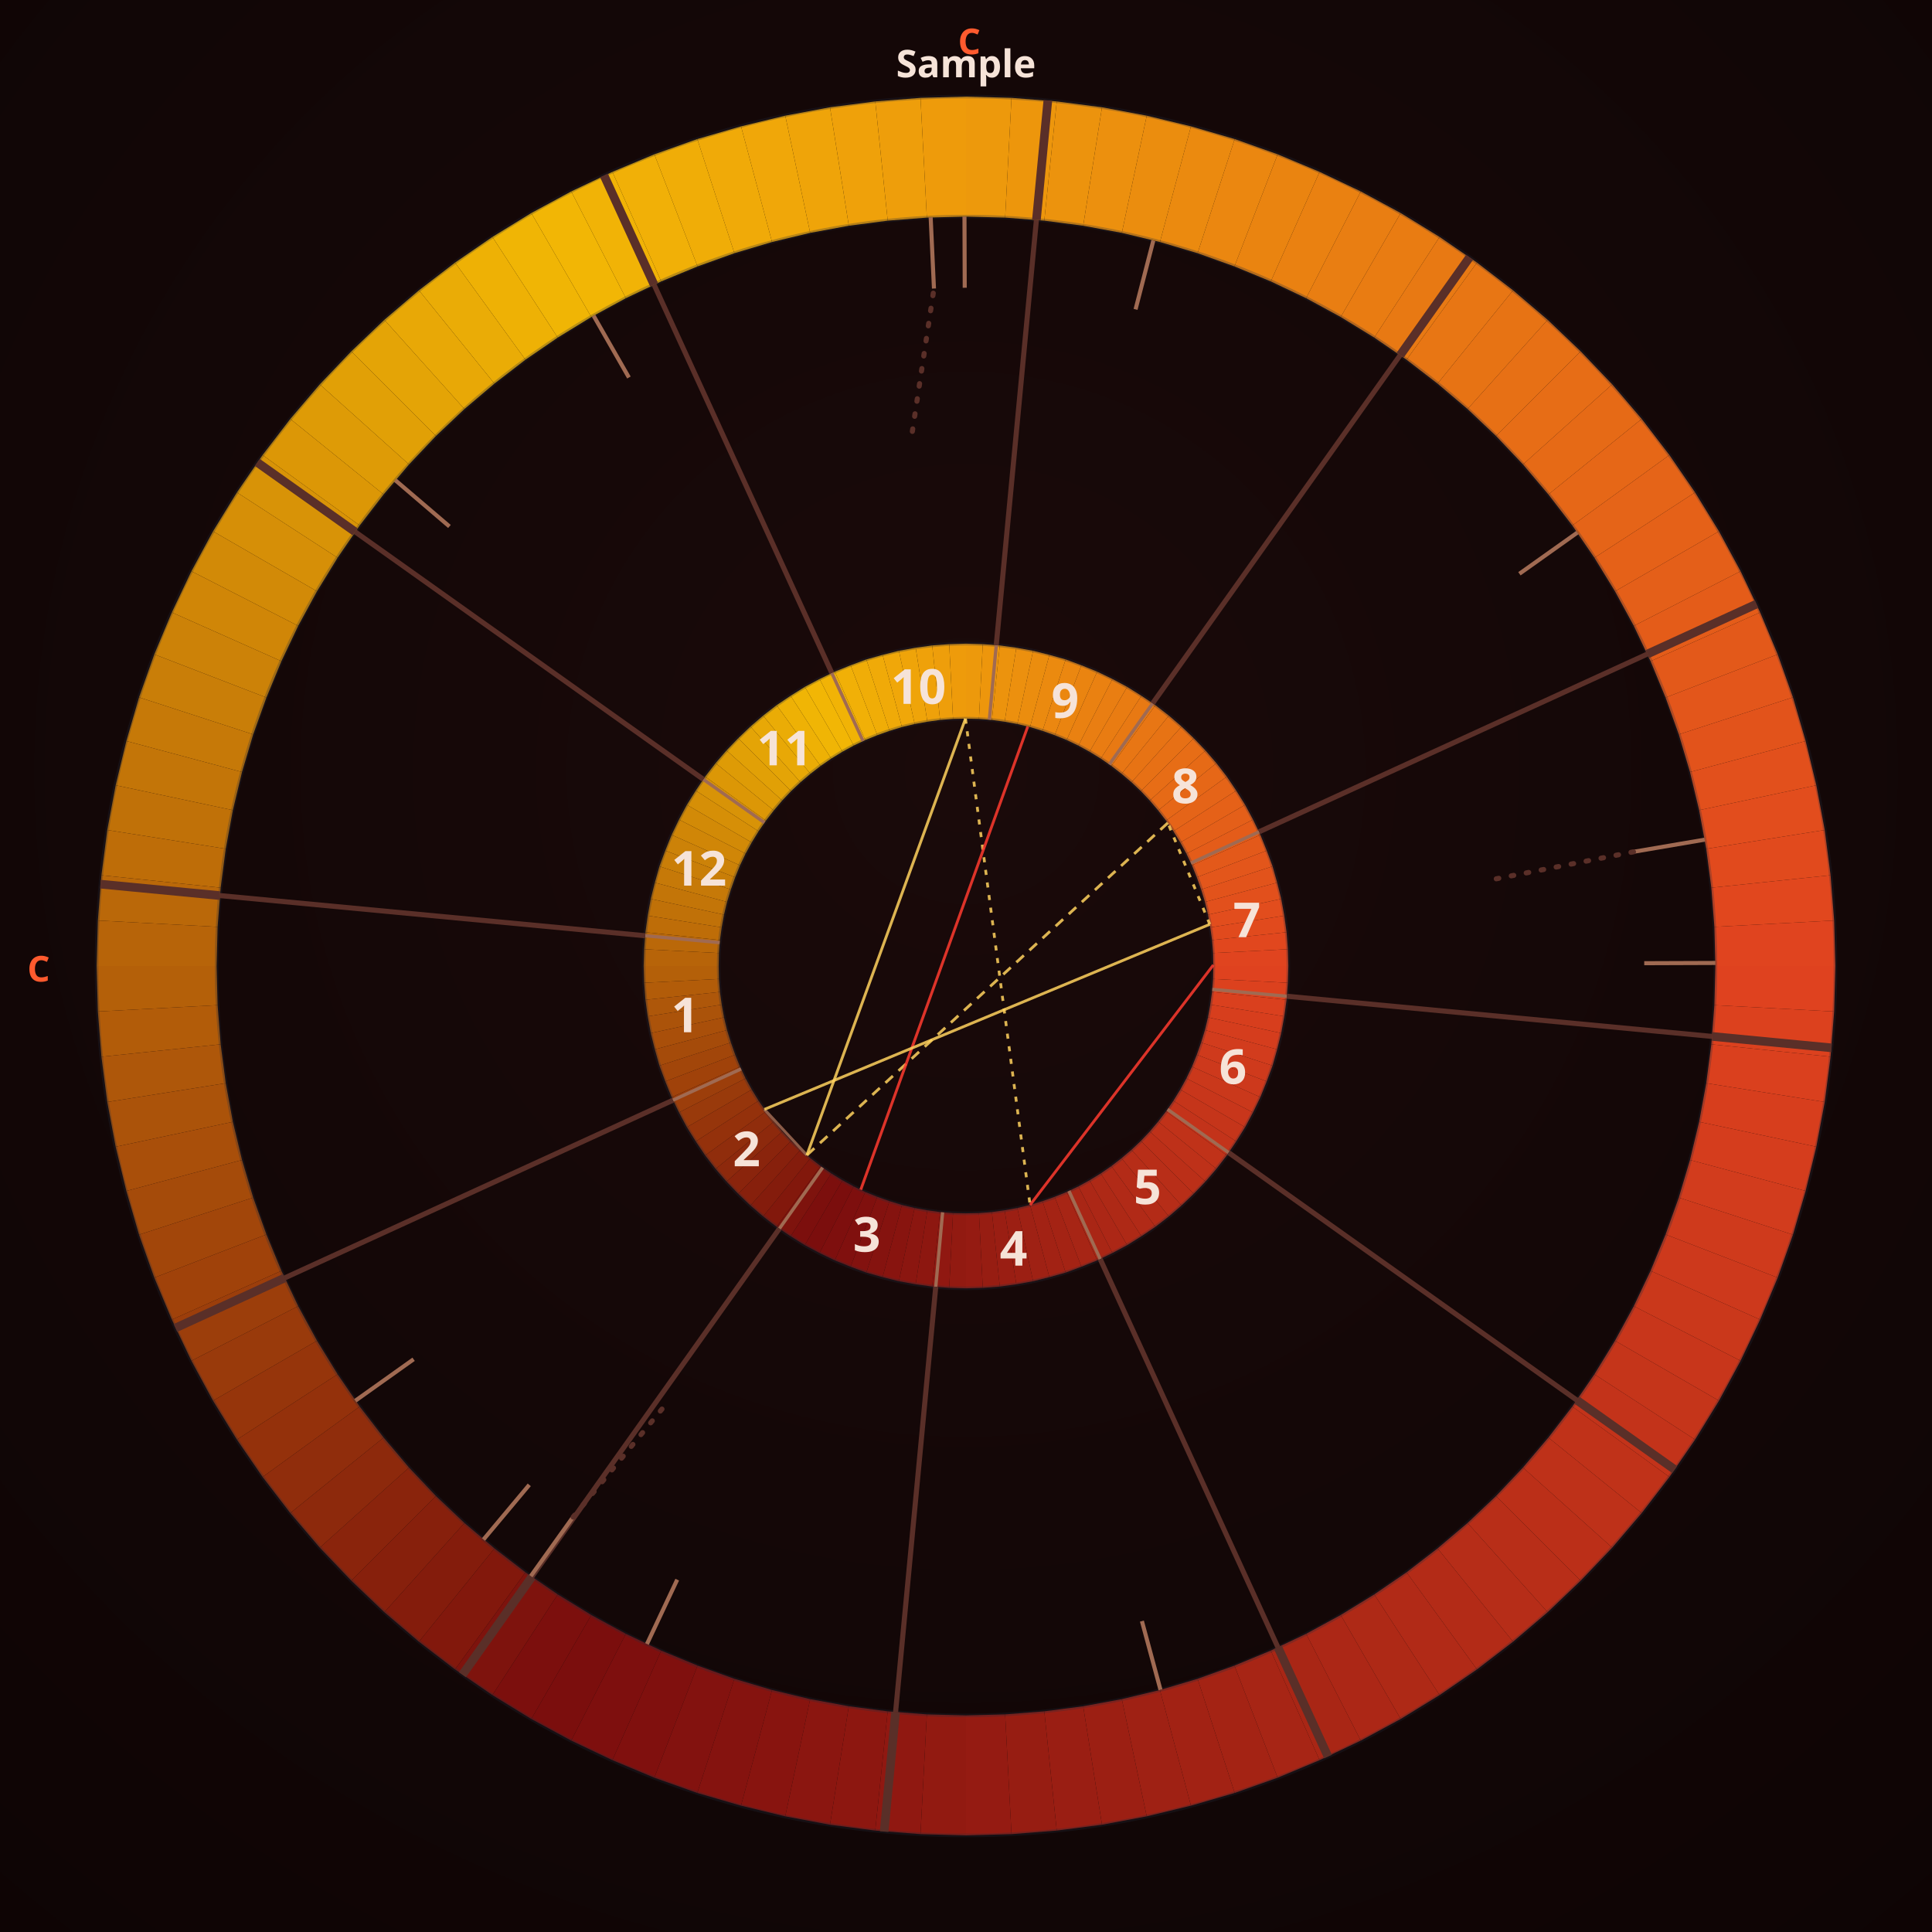
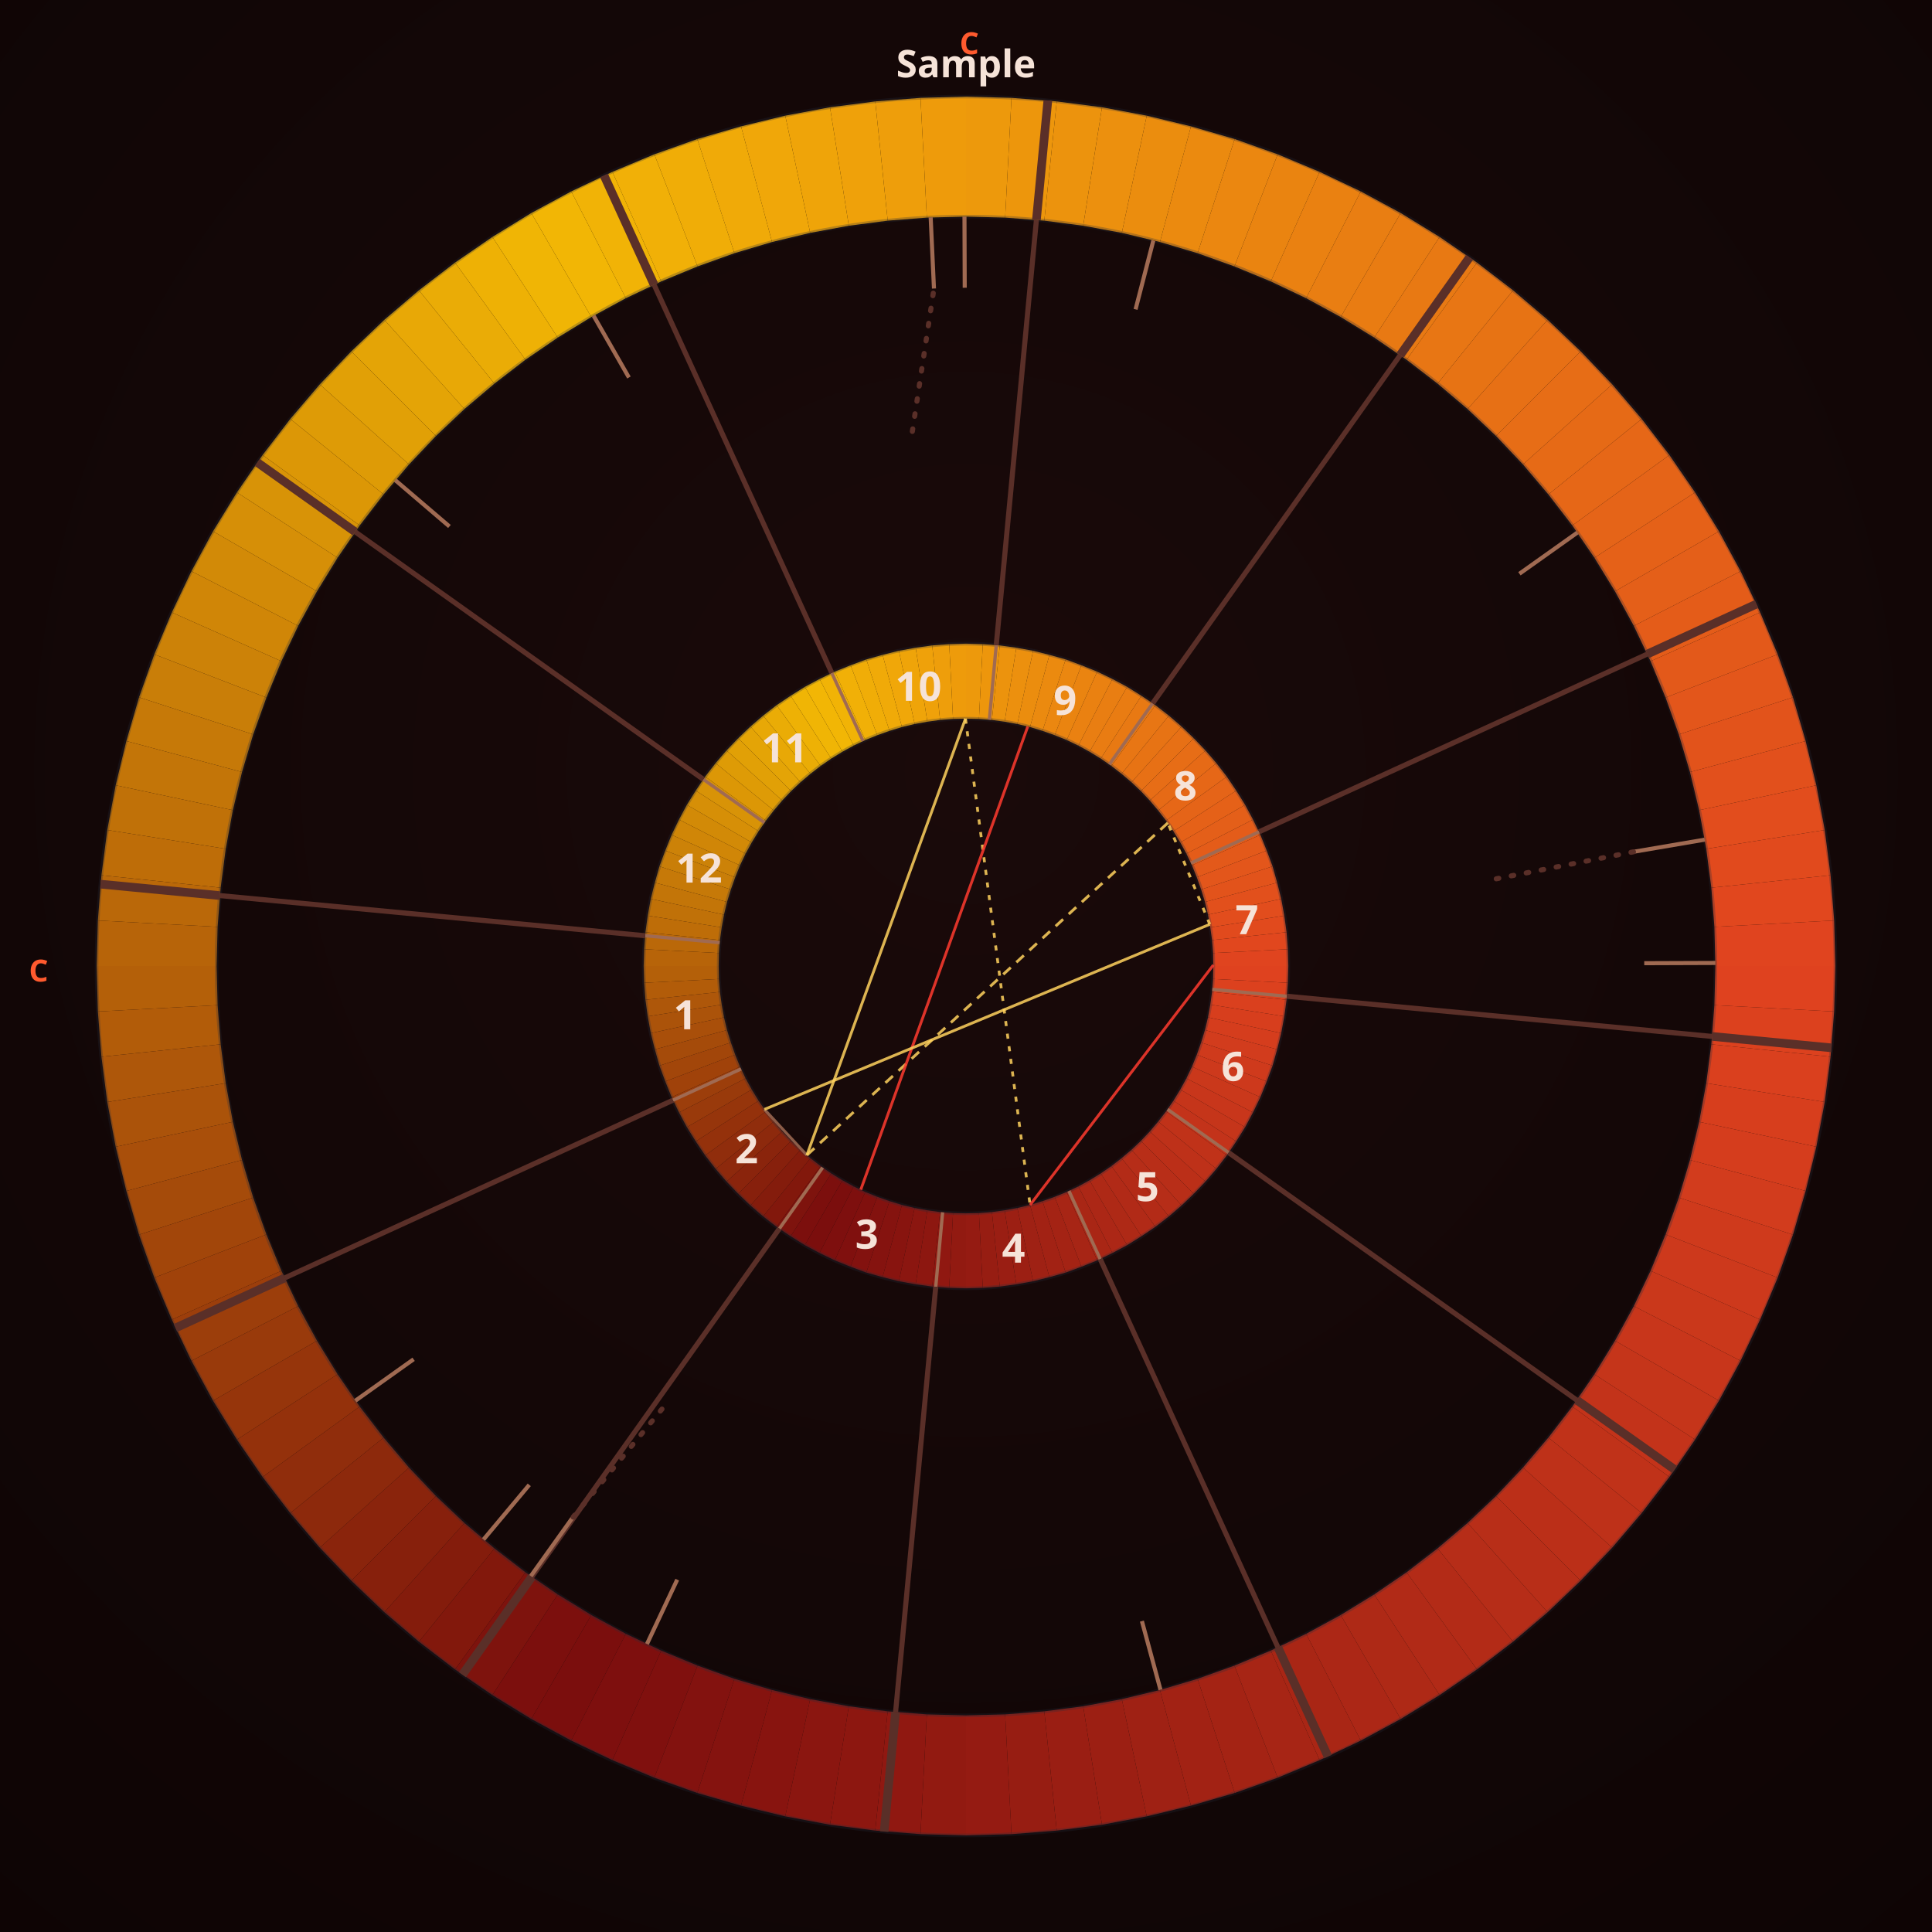
<svg xmlns="http://www.w3.org/2000/svg" viewBox="0 0 760 760" width="760" height="760" style="cursor:default" role="img" aria-label="Sample">
  <defs>
    <radialGradient id="bggrad" cx="50%" cy="40%" r="82%">
      <stop id="bs0" offset="0%" stop-color="#1a0a0a" />
      <stop id="bs1" offset="100%" stop-color="#0d0404" />
    </radialGradient>
    <linearGradient id="ringgrad" x1="0.05" y1="0.05" x2="0.95" y2="0.95">
      <stop id="rs0" offset="0%" stop-color="#7a0d0d" />
      <stop id="rs1" offset="50%" stop-color="#e0431f" />
      <stop id="rs2" offset="100%" stop-color="#f2b705" />
    </linearGradient>
  </defs>
-   <style>.ring{fill:none;stroke:url(#ringgrad);stroke-width:3.4}.tick{stroke:#5a2f28;stroke-width:3.4}.sign{fill:#f6e3d8;font:600 28px "Segoe UI Symbol","Noto Sans Symbols2","Apple Symbols",system-ui,sans-serif}.cusp{stroke:#5a2f28;stroke-width:2}.cusp-angle{stroke:#ff7a3c;stroke-width:2.4}.hdiv{stroke:#a06a52;stroke-width:1.3}.leader{stroke:#5a2f28;stroke-width:2;stroke-dasharray:1 5;stroke-linecap:round}.housenum{fill:#f6e3d8;font:600 19px system-ui,sans-serif}.anglelab{fill:#ff5a2e;font:800 28px system-ui,sans-serif}.ac-sm{font-size:0.5em}.pmark{stroke:#a06a52;stroke-width:1.6}.planet{fill:#f6e3d8;font:600 33px "Segoe UI Symbol","Noto Sans Symbols2","Apple Symbols",system-ui,sans-serif}.deg{fill:#a06a52;font:600 18px system-ui,sans-serif}.deg-rx{fill:#ff3b2f}.aspect{stroke-width:1.1;fill:none;opacity:.85}.title{fill:#f6e3d8;font:600 15px system-ui,sans-serif}</style>
+   <style>.ring{fill:none;stroke:url(#ringgrad);stroke-width:3.4}.tick{stroke:#5a2f28;stroke-width:3.4}.sign{fill:#f6e3d8;font:600 23.94px "Segoe UI Symbol","Noto Sans Symbols2","Apple Symbols",system-ui,sans-serif}.cusp{stroke:#5a2f28;stroke-width:2}.cusp-angle{stroke:#ff7a3c;stroke-width:2.4}.hdiv{stroke:#a06a52;stroke-width:1.3}.leader{stroke:#5a2f28;stroke-width:2;stroke-dasharray:1 5;stroke-linecap:round}.housenum{fill:#f6e3d8;font:600 15.96px system-ui,sans-serif}.anglelab{fill:#ff5a2e;font:800 23.94px system-ui,sans-serif}.ac-sm{font-size:0.5em}.pmark{stroke:#a06a52;stroke-width:1.6}.planet{fill:#f6e3d8;font:600 28.12px "Segoe UI Symbol","Noto Sans Symbols2","Apple Symbols",system-ui,sans-serif}.deg{fill:#a06a52;font:600 14.82px system-ui,sans-serif}.deg-rx{fill:#ff3b2f}.aspect{stroke-width:1.1;fill:none;opacity:.85}.title{fill:#f6e3d8;font:600 14.97px system-ui,sans-serif}.prof-band{fill:#ff5a2e;fill-opacity:.16;stroke:#ff5a2e;stroke-opacity:.85;stroke-width:2}.prof-ruler{fill:none;stroke:#ff5a2e;stroke-opacity:.9;stroke-width:2.4}.prof-tl{fill:#ff5a2e;font:800 12.75px system-ui,sans-serif}.prof-key{fill:#a06a52;font:600 14.82px system-ui,sans-serif}.prof-key-em{fill:#ff5a2e;font-weight:700}.prof-key-eyebrow{fill:#ff5a2e;font:800 12.15px system-ui,sans-serif;letter-spacing:1.4px}</style>
  <rect x="0" y="0" width="760" height="760" class="bg" fill="url(#bggrad)" />
  <polygon points="722.0,380.0 721.5,362.1 674.4,364.6 674.8,380.0" fill="#e0441f" />
  <polygon points="721.5,362.1 720.1,344.3 673.2,349.2 674.4,364.6" fill="#e1471e" />
  <polygon points="720.1,344.3 717.8,326.5 671.2,333.9 673.2,349.2" fill="#e14a1d" />
  <polygon points="717.8,326.5 714.5,308.9 668.4,318.7 671.2,333.9" fill="#e24d1d" />
  <polygon points="714.5,308.9 710.3,291.5 664.8,303.7 668.4,318.7" fill="#e2501c" />
  <polygon points="710.3,291.5 705.3,274.3 660.4,288.9 664.8,303.7" fill="#e2531b" />
  <polygon points="705.3,274.3 699.3,257.4 655.2,274.4 660.4,288.9" fill="#e3561b" />
  <polygon points="699.3,257.4 692.4,240.9 649.3,260.1 655.2,274.4" fill="#e3591a" />
  <polygon points="692.4,240.9 684.7,224.7 642.7,246.2 649.3,260.1" fill="#e45c19" />
  <polygon points="684.7,224.7 676.2,209.0 635.3,232.6 642.7,246.2" fill="#e45f19" />
  <polygon points="676.2,209.0 666.8,193.7 627.2,219.4 635.3,232.6" fill="#e56118" />
  <polygon points="666.8,193.7 656.7,179.0 618.5,206.7 627.2,219.4" fill="#e56418" />
  <polygon points="656.7,179.0 645.8,164.8 609.1,194.5 618.5,206.7" fill="#e66717" />
  <polygon points="645.8,164.8 634.2,151.2 599.1,182.7 609.1,194.5" fill="#e66a16" />
  <polygon points="634.2,151.2 621.8,138.2 588.5,171.5 599.1,182.7" fill="#e76d16" />
  <polygon points="621.8,138.2 608.8,125.8 577.3,160.9 588.5,171.5" fill="#e77015" />
  <polygon points="608.8,125.8 595.2,114.2 565.5,150.9 577.3,160.9" fill="#e77314" />
  <polygon points="595.2,114.2 581.0,103.3 553.3,141.5 565.5,150.9" fill="#e87614" />
  <polygon points="581.0,103.3 566.3,93.2 540.6,132.8 553.3,141.5" fill="#e87913" />
  <polygon points="566.3,93.2 551.0,83.8 527.4,124.7 540.6,132.8" fill="#e97c12" />
  <polygon points="551.0,83.8 535.3,75.3 513.8,117.3 527.4,124.7" fill="#e97e12" />
  <polygon points="535.3,75.3 519.1,67.6 499.9,110.7 513.8,117.3" fill="#ea8111" />
  <polygon points="519.1,67.6 502.6,60.7 485.6,104.8 499.9,110.7" fill="#ea8410" />
  <polygon points="502.6,60.7 485.7,54.7 471.1,99.6 485.6,104.8" fill="#eb8710" />
  <polygon points="485.7,54.7 468.5,49.7 456.3,95.2 471.1,99.6" fill="#eb8a0f" />
  <polygon points="468.5,49.7 451.1,45.5 441.3,91.6 456.3,95.2" fill="#eb8d0e" />
  <polygon points="451.1,45.5 433.5,42.2 426.1,88.8 441.3,91.6" fill="#ec900e" />
  <polygon points="433.5,42.2 415.7,39.9 410.8,86.8 426.1,88.8" fill="#ec930d" />
  <polygon points="415.7,39.9 397.9,38.5 395.4,85.6 410.8,86.8" fill="#ed960c" />
  <polygon points="397.9,38.5 380.0,38.0 380.0,85.2 395.4,85.6" fill="#ed990c" />
  <polygon points="380.0,38.0 362.1,38.5 364.6,85.6 380.0,85.2" fill="#ee9b0b" />
  <polygon points="362.1,38.5 344.3,39.9 349.2,86.8 364.6,85.6" fill="#ee9e0b" />
  <polygon points="344.3,39.9 326.5,42.2 333.9,88.8 349.2,86.8" fill="#efa10a" />
  <polygon points="326.5,42.2 308.9,45.5 318.7,91.6 333.9,88.8" fill="#efa409" />
  <polygon points="308.9,45.5 291.5,49.7 303.7,95.2 318.7,91.6" fill="#f0a709" />
  <polygon points="291.5,49.7 274.3,54.7 288.9,99.6 303.7,95.2" fill="#f0aa08" />
  <polygon points="274.3,54.7 257.4,60.7 274.4,104.8 288.9,99.6" fill="#f0ad07" />
  <polygon points="257.4,60.7 240.9,67.6 260.1,110.7 274.4,104.8" fill="#f1b007" />
  <polygon points="240.9,67.6 224.7,75.3 246.2,117.3 260.1,110.7" fill="#f1b306" />
  <polygon points="224.7,75.3 209.0,83.8 232.6,124.7 246.2,117.3" fill="#f2b605" />
  <polygon points="209.0,83.8 193.7,93.2 219.4,132.8 232.6,124.7" fill="#f0b505" />
  <polygon points="193.7,93.2 179.0,103.3 206.7,141.5 219.4,132.8" fill="#eeb105" />
  <polygon points="179.0,103.3 164.8,114.2 194.5,150.9 206.7,141.5" fill="#eaac06" />
  <polygon points="164.8,114.2 151.2,125.8 182.7,160.9 194.5,150.9" fill="#e8a806" />
  <polygon points="151.2,125.8 138.2,138.2 171.5,171.5 182.7,160.9" fill="#e4a406" />
  <polygon points="138.2,138.2 125.8,151.2 160.9,182.7 171.5,171.5" fill="#e1a006" />
  <polygon points="125.8,151.2 114.2,164.8 150.9,194.5 160.9,182.7" fill="#de9b06" />
  <polygon points="114.2,164.8 103.3,179.0 141.5,206.7 150.9,194.5" fill="#dc9706" />
  <polygon points="103.3,179.0 93.2,193.7 132.8,219.4 141.5,206.7" fill="#d89307" />
  <polygon points="93.2,193.7 83.8,209.0 124.7,232.6 132.8,219.4" fill="#d68f07" />
  <polygon points="83.8,209.0 75.3,224.7 117.3,246.2 124.7,232.6" fill="#d28a07" />
  <polygon points="75.3,224.7 67.6,240.9 110.7,260.1 117.3,246.2" fill="#d08607" />
  <polygon points="67.6,240.9 60.7,257.4 104.8,274.4 110.7,260.1" fill="#cc8208" />
  <polygon points="60.7,257.4 54.7,274.3 99.6,288.9 104.8,274.4" fill="#c97e08" />
  <polygon points="54.7,274.3 49.7,291.5 95.2,303.7 99.6,288.9" fill="#c67908" />
  <polygon points="49.7,291.5 45.5,308.9 91.6,318.7 95.2,303.7" fill="#c37508" />
  <polygon points="45.5,308.9 42.2,326.5 88.8,333.9 91.6,318.7" fill="#c07108" />
  <polygon points="42.2,326.5 39.9,344.3 86.8,349.2 88.8,333.9" fill="#be6d08" />
  <polygon points="39.9,344.3 38.5,362.1 85.6,364.6 86.8,349.2" fill="#ba6809" />
  <polygon points="38.5,362.1 38.0,380.0 85.2,380.0 85.6,364.6" fill="#b76409" />
  <polygon points="38.0,380.0 38.5,397.9 85.6,395.4 85.2,380.0" fill="#b46009" />
  <polygon points="38.5,397.9 39.9,415.7 86.8,410.8 85.6,395.4" fill="#b25c09" />
  <polygon points="39.9,415.7 42.2,433.5 88.8,426.1 86.8,410.8" fill="#ae570a" />
  <polygon points="42.2,433.5 45.5,451.1 91.6,441.3 88.8,426.1" fill="#ab530a" />
  <polygon points="45.5,451.1 49.7,468.5 95.2,456.3 91.6,441.3" fill="#a94f0a" />
  <polygon points="49.7,468.5 54.7,485.7 99.6,471.1 95.2,456.3" fill="#a54b0a" />
  <polygon points="54.7,485.7 60.7,502.6 104.8,485.6 99.6,471.1" fill="#a2460a" />
  <polygon points="60.7,502.6 67.6,519.1 110.7,499.9 104.8,485.6" fill="#a0420a" />
  <polygon points="67.6,519.1 75.3,535.3 117.3,513.8 110.7,499.9" fill="#9c3e0b" />
  <polygon points="75.3,535.3 83.8,551.0 124.7,527.4 117.3,513.8" fill="#993a0b" />
  <polygon points="83.8,551.0 93.2,566.3 132.8,540.6 124.7,527.4" fill="#96350b" />
  <polygon points="93.2,566.3 103.3,581.0 141.5,553.3 132.8,540.6" fill="#94310b" />
  <polygon points="103.3,581.0 114.2,595.2 150.9,565.5 141.5,553.3" fill="#902d0c" />
  <polygon points="114.2,595.2 125.8,608.8 160.9,577.3 150.9,565.5" fill="#8d290c" />
  <polygon points="125.8,608.8 138.2,621.8 171.5,588.5 160.9,577.3" fill="#8a240c" />
  <polygon points="138.2,621.8 151.2,634.2 182.7,599.1 171.5,588.5" fill="#87200c" />
  <polygon points="151.2,634.2 164.8,645.8 194.5,609.1 182.7,599.1" fill="#841c0c" />
  <polygon points="164.8,645.8 179.0,656.7 206.7,618.5 194.5,609.1" fill="#82180c" />
  <polygon points="179.0,656.7 193.7,666.8 219.4,627.2 206.7,618.5" fill="#7e130d" />
  <polygon points="193.7,666.8 209.0,676.2 232.6,635.3 219.4,627.2" fill="#7c0f0d" />
  <polygon points="209.0,676.2 224.7,684.7 246.2,642.7 232.6,635.3" fill="#7b0e0d" />
  <polygon points="224.7,684.7 240.9,692.4 260.1,649.3 246.2,642.7" fill="#7e0f0e" />
  <polygon points="240.9,692.4 257.4,699.3 274.4,655.2 260.1,649.3" fill="#80100e" />
  <polygon points="257.4,699.3 274.3,705.3 288.9,660.4 274.4,655.2" fill="#83120f" />
  <polygon points="274.3,705.3 291.5,710.3 303.7,664.8 288.9,660.4" fill="#85130f" />
  <polygon points="291.5,710.3 308.9,714.5 318.7,668.4 303.7,664.8" fill="#88140f" />
  <polygon points="308.9,714.5 326.5,717.8 333.9,671.2 318.7,668.4" fill="#8b1610" />
  <polygon points="326.5,717.8 344.3,720.1 349.2,673.2 333.9,671.2" fill="#8d1710" />
  <polygon points="344.3,720.1 362.1,721.5 364.6,674.4 349.2,673.2" fill="#901811" />
  <polygon points="362.1,721.5 380.0,722.0 380.0,674.8 364.6,674.4" fill="#921a11" />
  <polygon points="380.0,722.0 397.9,721.5 395.4,674.4 380.0,674.8" fill="#951b12" />
  <polygon points="397.9,721.5 415.7,720.1 410.8,673.2 395.4,674.4" fill="#971d12" />
  <polygon points="415.7,720.1 433.5,717.8 426.1,671.2 410.8,673.2" fill="#9a1e13" />
  <polygon points="433.5,717.8 451.1,714.5 441.3,668.4 426.1,671.2" fill="#9c1f13" />
  <polygon points="451.1,714.5 468.5,710.3 456.3,664.8 441.3,668.4" fill="#9f2114" />
  <polygon points="468.5,710.3 485.7,705.3 471.1,660.4 456.3,664.8" fill="#a22214" />
  <polygon points="485.7,705.3 502.6,699.3 485.6,655.2 471.1,660.4" fill="#a42314" />
  <polygon points="502.6,699.3 519.1,692.4 499.9,649.3 485.6,655.2" fill="#a72515" />
  <polygon points="519.1,692.4 535.3,684.7 513.8,642.7 499.9,649.3" fill="#a92615" />
  <polygon points="535.3,684.7 551.0,676.2 527.4,635.3 513.8,642.7" fill="#ac2716" />
  <polygon points="551.0,676.2 566.3,666.8 540.6,627.2 527.4,635.3" fill="#ae2916" />
  <polygon points="566.3,666.8 581.0,656.7 553.3,618.5 540.6,627.2" fill="#b12a17" />
  <polygon points="581.0,656.7 595.2,645.8 565.5,609.1 553.3,618.5" fill="#b32b17" />
  <polygon points="595.2,645.8 608.8,634.2 577.3,599.1 565.5,609.1" fill="#b62d18" />
  <polygon points="608.8,634.2 621.8,621.8 588.5,588.5 577.3,599.1" fill="#b82e18" />
  <polygon points="621.8,621.8 634.2,608.8 599.1,577.3 588.5,588.5" fill="#bb2f18" />
  <polygon points="634.2,608.8 645.8,595.2 609.1,565.5 599.1,577.3" fill="#be3119" />
  <polygon points="645.8,595.2 656.7,581.0 618.5,553.3 609.1,565.5" fill="#c03219" />
  <polygon points="656.7,581.0 666.8,566.3 627.2,540.6 618.5,553.3" fill="#c3331a" />
  <polygon points="666.8,566.3 676.2,551.0 635.3,527.4 627.2,540.6" fill="#c5351a" />
  <polygon points="676.2,551.0 684.7,535.3 642.7,513.8 635.3,527.4" fill="#c8361b" />
  <polygon points="684.7,535.3 692.4,519.1 649.3,499.9 642.7,513.8" fill="#ca381b" />
  <polygon points="692.4,519.1 699.3,502.6 655.2,485.6 649.3,499.9" fill="#cd391c" />
  <polygon points="699.3,502.6 705.3,485.7 660.4,471.1 655.2,485.6" fill="#cf3a1c" />
  <polygon points="705.3,485.7 710.3,468.5 664.8,456.3 660.4,471.1" fill="#d23c1d" />
  <polygon points="710.3,468.5 714.5,451.1 668.4,441.3 664.8,456.3" fill="#d53d1d" />
  <polygon points="714.5,451.1 717.8,433.5 671.2,426.1 668.4,441.3" fill="#d73e1d" />
  <polygon points="717.8,433.5 720.1,415.7 673.2,410.8 671.2,426.1" fill="#da401e" />
  <polygon points="720.1,415.7 721.5,397.9 674.4,395.4 673.2,410.8" fill="#dc411e" />
  <polygon points="721.5,397.9 722.0,380.0 674.8,380.0 674.4,395.4" fill="#df421f" />
  <polygon points="506.8,380.0 506.6,373.4 477.2,374.9 477.3,380.0" fill="#e0441f" />
  <polygon points="506.6,373.4 506.1,366.7 476.8,369.8 477.2,374.9" fill="#e1471e" />
  <polygon points="506.1,366.7 505.2,360.2 476.1,364.8 476.8,369.8" fill="#e14a1d" />
  <polygon points="505.2,360.2 504.0,353.6 475.2,359.8 476.1,364.8" fill="#e24d1d" />
  <polygon points="504.0,353.6 502.4,347.2 474.0,354.8 475.2,359.8" fill="#e2501c" />
  <polygon points="502.4,347.2 500.6,340.8 472.5,349.9 474.0,354.8" fill="#e2531b" />
  <polygon points="500.6,340.8 498.3,334.6 470.8,345.1 472.5,349.9" fill="#e3561b" />
  <polygon points="498.3,334.6 495.8,328.4 468.9,340.4 470.8,345.1" fill="#e3591a" />
  <polygon points="495.8,328.4 492.9,322.4 466.7,335.8 468.9,340.4" fill="#e45c19" />
  <polygon points="492.9,322.4 489.8,316.6 464.3,331.4 466.7,335.8" fill="#e45f19" />
  <polygon points="489.8,316.6 486.3,311.0 461.6,327.0 464.3,331.4" fill="#e56118" />
  <polygon points="486.3,311.0 482.6,305.5 458.7,322.8 461.6,327.0" fill="#e56418" />
  <polygon points="482.6,305.5 478.5,300.2 455.6,318.8 458.7,322.8" fill="#e66717" />
  <polygon points="478.5,300.2 474.2,295.2 452.3,314.9 455.6,318.8" fill="#e66a16" />
  <polygon points="474.2,295.2 469.6,290.4 448.8,311.2 452.3,314.9" fill="#e76d16" />
  <polygon points="469.6,290.4 464.8,285.8 445.1,307.7 448.8,311.2" fill="#e77015" />
  <polygon points="464.8,285.8 459.8,281.5 441.2,304.4 445.1,307.7" fill="#e77314" />
  <polygon points="459.8,281.5 454.5,277.4 437.2,301.3 441.2,304.4" fill="#e87614" />
  <polygon points="454.5,277.4 449.0,273.7 433.0,298.4 437.2,301.3" fill="#e87913" />
  <polygon points="449.0,273.7 443.4,270.2 428.6,295.7 433.0,298.4" fill="#e97c12" />
  <polygon points="443.4,270.2 437.6,267.1 424.2,293.3 428.6,295.7" fill="#e97e12" />
  <polygon points="437.6,267.1 431.6,264.2 419.6,291.1 424.2,293.3" fill="#ea8111" />
  <polygon points="431.6,264.2 425.4,261.7 414.9,289.2 419.6,291.1" fill="#ea8410" />
  <polygon points="425.4,261.7 419.2,259.4 410.1,287.5 414.9,289.2" fill="#eb8710" />
  <polygon points="419.2,259.4 412.8,257.6 405.2,286.0 410.1,287.5" fill="#eb8a0f" />
  <polygon points="412.8,257.6 406.4,256.0 400.2,284.8 405.2,286.0" fill="#eb8d0e" />
  <polygon points="406.4,256.0 399.8,254.8 395.2,283.9 400.2,284.8" fill="#ec900e" />
  <polygon points="399.8,254.8 393.3,253.9 390.2,283.2 395.2,283.9" fill="#ec930d" />
  <polygon points="393.3,253.9 386.6,253.4 385.1,282.8 390.2,283.2" fill="#ed960c" />
  <polygon points="386.6,253.4 380.0,253.2 380.0,282.7 385.1,282.8" fill="#ed990c" />
  <polygon points="380.0,253.2 373.4,253.4 374.9,282.8 380.0,282.7" fill="#ee9b0b" />
  <polygon points="373.4,253.4 366.7,253.9 369.8,283.2 374.9,282.8" fill="#ee9e0b" />
  <polygon points="366.7,253.9 360.2,254.8 364.8,283.9 369.8,283.2" fill="#efa10a" />
  <polygon points="360.2,254.8 353.6,256.0 359.8,284.8 364.8,283.9" fill="#efa409" />
  <polygon points="353.6,256.0 347.2,257.6 354.8,286.0 359.8,284.8" fill="#f0a709" />
  <polygon points="347.2,257.6 340.8,259.4 349.9,287.5 354.8,286.0" fill="#f0aa08" />
  <polygon points="340.8,259.4 334.6,261.7 345.1,289.2 349.9,287.5" fill="#f0ad07" />
  <polygon points="334.6,261.7 328.4,264.2 340.4,291.1 345.1,289.2" fill="#f1b007" />
  <polygon points="328.4,264.2 322.4,267.1 335.8,293.3 340.4,291.1" fill="#f1b306" />
  <polygon points="322.4,267.1 316.6,270.2 331.4,295.7 335.8,293.3" fill="#f2b605" />
  <polygon points="316.6,270.2 311.0,273.7 327.0,298.4 331.4,295.7" fill="#f0b505" />
  <polygon points="311.0,273.7 305.5,277.4 322.8,301.3 327.0,298.4" fill="#eeb105" />
  <polygon points="305.5,277.4 300.2,281.5 318.8,304.4 322.8,301.3" fill="#eaac06" />
  <polygon points="300.2,281.5 295.2,285.8 314.9,307.7 318.8,304.4" fill="#e8a806" />
  <polygon points="295.2,285.8 290.4,290.4 311.2,311.2 314.9,307.7" fill="#e4a406" />
  <polygon points="290.4,290.4 285.8,295.2 307.7,314.9 311.2,311.2" fill="#e1a006" />
  <polygon points="285.8,295.2 281.5,300.2 304.4,318.8 307.7,314.9" fill="#de9b06" />
  <polygon points="281.5,300.2 277.4,305.5 301.3,322.8 304.4,318.8" fill="#dc9706" />
  <polygon points="277.4,305.5 273.7,311.0 298.4,327.0 301.3,322.8" fill="#d89307" />
  <polygon points="273.7,311.0 270.2,316.6 295.7,331.4 298.4,327.0" fill="#d68f07" />
  <polygon points="270.2,316.6 267.1,322.4 293.3,335.8 295.7,331.4" fill="#d28a07" />
  <polygon points="267.1,322.4 264.2,328.4 291.1,340.4 293.3,335.8" fill="#d08607" />
  <polygon points="264.2,328.4 261.7,334.6 289.2,345.1 291.1,340.4" fill="#cc8208" />
  <polygon points="261.7,334.6 259.4,340.8 287.5,349.9 289.2,345.1" fill="#c97e08" />
  <polygon points="259.4,340.8 257.6,347.2 286.0,354.8 287.5,349.9" fill="#c67908" />
  <polygon points="257.6,347.2 256.0,353.6 284.8,359.8 286.0,354.8" fill="#c37508" />
  <polygon points="256.0,353.6 254.8,360.2 283.9,364.8 284.8,359.8" fill="#c07108" />
  <polygon points="254.8,360.2 253.9,366.7 283.2,369.8 283.9,364.8" fill="#be6d08" />
  <polygon points="253.9,366.7 253.4,373.4 282.8,374.9 283.2,369.8" fill="#ba6809" />
  <polygon points="253.4,373.4 253.2,380.0 282.7,380.0 282.8,374.9" fill="#b76409" />
  <polygon points="253.2,380.0 253.4,386.6 282.8,385.1 282.7,380.0" fill="#b46009" />
  <polygon points="253.4,386.6 253.9,393.3 283.2,390.2 282.8,385.1" fill="#b25c09" />
  <polygon points="253.9,393.3 254.8,399.8 283.9,395.2 283.2,390.2" fill="#ae570a" />
  <polygon points="254.8,399.8 256.0,406.4 284.8,400.2 283.9,395.2" fill="#ab530a" />
  <polygon points="256.0,406.4 257.6,412.8 286.0,405.2 284.8,400.2" fill="#a94f0a" />
  <polygon points="257.6,412.8 259.4,419.2 287.5,410.1 286.0,405.2" fill="#a54b0a" />
  <polygon points="259.4,419.2 261.7,425.4 289.2,414.9 287.5,410.1" fill="#a2460a" />
  <polygon points="261.7,425.4 264.2,431.6 291.1,419.6 289.2,414.9" fill="#a0420a" />
  <polygon points="264.2,431.6 267.1,437.6 293.3,424.2 291.1,419.6" fill="#9c3e0b" />
  <polygon points="267.1,437.6 270.2,443.4 295.7,428.6 293.3,424.2" fill="#993a0b" />
  <polygon points="270.2,443.4 273.7,449.0 298.4,433.0 295.7,428.6" fill="#96350b" />
  <polygon points="273.7,449.0 277.4,454.5 301.3,437.2 298.4,433.0" fill="#94310b" />
  <polygon points="277.4,454.5 281.5,459.8 304.4,441.2 301.3,437.2" fill="#902d0c" />
  <polygon points="281.5,459.8 285.8,464.8 307.7,445.1 304.4,441.2" fill="#8d290c" />
  <polygon points="285.8,464.8 290.4,469.6 311.2,448.8 307.7,445.1" fill="#8a240c" />
  <polygon points="290.4,469.6 295.2,474.2 314.9,452.3 311.2,448.8" fill="#87200c" />
  <polygon points="295.2,474.2 300.2,478.5 318.8,455.6 314.9,452.3" fill="#841c0c" />
  <polygon points="300.2,478.5 305.5,482.6 322.8,458.7 318.8,455.6" fill="#82180c" />
  <polygon points="305.5,482.6 311.0,486.3 327.0,461.6 322.8,458.7" fill="#7e130d" />
  <polygon points="311.0,486.3 316.6,489.8 331.4,464.3 327.0,461.6" fill="#7c0f0d" />
  <polygon points="316.6,489.8 322.4,492.9 335.8,466.7 331.4,464.3" fill="#7b0e0d" />
  <polygon points="322.4,492.9 328.4,495.8 340.4,468.9 335.8,466.7" fill="#7e0f0e" />
  <polygon points="328.4,495.8 334.6,498.3 345.1,470.8 340.4,468.9" fill="#80100e" />
  <polygon points="334.6,498.3 340.8,500.6 349.9,472.5 345.1,470.8" fill="#83120f" />
  <polygon points="340.8,500.6 347.2,502.4 354.8,474.0 349.9,472.5" fill="#85130f" />
  <polygon points="347.2,502.4 353.6,504.0 359.8,475.2 354.8,474.0" fill="#88140f" />
  <polygon points="353.6,504.0 360.2,505.2 364.8,476.1 359.8,475.2" fill="#8b1610" />
  <polygon points="360.2,505.2 366.7,506.1 369.8,476.8 364.8,476.1" fill="#8d1710" />
  <polygon points="366.7,506.1 373.4,506.6 374.9,477.2 369.8,476.8" fill="#901811" />
  <polygon points="373.4,506.6 380.0,506.8 380.0,477.3 374.9,477.2" fill="#921a11" />
  <polygon points="380.0,506.8 386.6,506.6 385.1,477.2 380.0,477.3" fill="#951b12" />
  <polygon points="386.6,506.6 393.3,506.1 390.2,476.8 385.1,477.2" fill="#971d12" />
  <polygon points="393.3,506.1 399.8,505.2 395.2,476.1 390.2,476.8" fill="#9a1e13" />
  <polygon points="399.8,505.2 406.4,504.0 400.2,475.2 395.2,476.1" fill="#9c1f13" />
  <polygon points="406.4,504.0 412.8,502.4 405.2,474.0 400.2,475.2" fill="#9f2114" />
  <polygon points="412.8,502.4 419.2,500.6 410.1,472.5 405.2,474.0" fill="#a22214" />
  <polygon points="419.2,500.6 425.4,498.3 414.9,470.8 410.1,472.5" fill="#a42314" />
  <polygon points="425.4,498.3 431.6,495.8 419.6,468.9 414.9,470.8" fill="#a72515" />
  <polygon points="431.6,495.8 437.6,492.9 424.2,466.7 419.6,468.9" fill="#a92615" />
  <polygon points="437.6,492.9 443.4,489.8 428.6,464.3 424.2,466.7" fill="#ac2716" />
  <polygon points="443.4,489.8 449.0,486.3 433.0,461.6 428.6,464.3" fill="#ae2916" />
  <polygon points="449.0,486.3 454.5,482.6 437.2,458.7 433.0,461.6" fill="#b12a17" />
  <polygon points="454.5,482.6 459.8,478.5 441.2,455.6 437.2,458.7" fill="#b32b17" />
  <polygon points="459.8,478.5 464.8,474.2 445.1,452.3 441.2,455.6" fill="#b62d18" />
  <polygon points="464.8,474.2 469.6,469.6 448.8,448.8 445.1,452.3" fill="#b82e18" />
  <polygon points="469.6,469.6 474.2,464.8 452.3,445.1 448.8,448.8" fill="#bb2f18" />
  <polygon points="474.2,464.8 478.5,459.8 455.6,441.2 452.3,445.1" fill="#be3119" />
  <polygon points="478.5,459.8 482.6,454.5 458.7,437.2 455.6,441.2" fill="#c03219" />
  <polygon points="482.6,454.5 486.3,449.0 461.6,433.0 458.7,437.2" fill="#c3331a" />
  <polygon points="486.3,449.0 489.8,443.4 464.3,428.6 461.6,433.0" fill="#c5351a" />
  <polygon points="489.8,443.4 492.9,437.6 466.7,424.2 464.3,428.6" fill="#c8361b" />
  <polygon points="492.9,437.6 495.8,431.6 468.9,419.6 466.7,424.2" fill="#ca381b" />
  <polygon points="495.8,431.6 498.3,425.4 470.8,414.9 468.9,419.6" fill="#cd391c" />
  <polygon points="498.3,425.4 500.6,419.2 472.5,410.1 470.8,414.9" fill="#cf3a1c" />
  <polygon points="500.6,419.2 502.4,412.8 474.0,405.2 472.5,410.1" fill="#d23c1d" />
  <polygon points="502.4,412.8 504.0,406.4 475.2,400.2 474.0,405.2" fill="#d53d1d" />
  <polygon points="504.0,406.4 505.2,399.8 476.1,395.2 475.2,400.2" fill="#d73e1d" />
  <polygon points="505.2,399.8 506.1,393.3 476.8,390.2 476.1,395.2" fill="#da401e" />
  <polygon points="506.1,393.3 506.6,386.6 477.2,385.1 476.8,390.2" fill="#dc411e" />
  <polygon points="506.6,386.6 506.8,380.0 477.3,380.0 477.2,385.1" fill="#df421f" />
  <circle cx="380.0" cy="380.0" r="342.0" fill="none" stroke="rgba(38,44,60,.28)" stroke-width="1.4" />
  <circle cx="380.0" cy="380.0" r="294.8" fill="none" stroke="rgba(38,44,60,.28)" stroke-width="1.4" />
  <circle cx="380.0" cy="380.0" r="126.8" fill="none" stroke="rgba(38,44,60,.28)" stroke-width="1.4" />
  <circle cx="380.0" cy="380.0" r="97.3" fill="none" stroke="rgba(38,44,60,.28)" stroke-width="1.4" />
  <line x1="407.7" y1="86.5" x2="412.2" y2="39.5" class="tick" />
  <text x="326.9" y="66.1" class="sign" dominant-baseline="central" text-anchor="middle" />
  <line x1="257.3" y1="112.0" x2="237.6" y2="69.0" class="tick" />
  <text x="177.0" y="134.7" class="sign" dominant-baseline="central" text-anchor="middle" />
  <line x1="139.7" y1="209.2" x2="101.2" y2="181.9" class="tick" />
  <text x="81.6" y="269.0" class="sign" dominant-baseline="central" text-anchor="middle" />
  <line x1="86.5" y1="352.3" x2="39.5" y2="347.8" class="tick" />
  <text x="66.1" y="433.1" class="sign" dominant-baseline="central" text-anchor="middle" />
  <line x1="112.0" y1="502.7" x2="69.0" y2="522.4" class="tick" />
  <text x="134.7" y="583.0" class="sign" dominant-baseline="central" text-anchor="middle" />
  <line x1="209.2" y1="620.3" x2="181.9" y2="658.8" class="tick" />
  <text x="269.0" y="678.4" class="sign" dominant-baseline="central" text-anchor="middle" />
  <line x1="352.3" y1="673.5" x2="347.8" y2="720.5" class="tick" />
  <text x="433.1" y="693.9" class="sign" dominant-baseline="central" text-anchor="middle" />
  <line x1="502.7" y1="648.0" x2="522.4" y2="691.0" class="tick" />
  <text x="583.0" y="625.3" class="sign" dominant-baseline="central" text-anchor="middle" />
  <line x1="620.3" y1="550.8" x2="658.8" y2="578.1" class="tick" />
  <text x="678.4" y="491.0" class="sign" dominant-baseline="central" text-anchor="middle" />
  <line x1="673.5" y1="407.7" x2="720.5" y2="412.2" class="tick" />
  <text x="693.9" y="326.9" class="sign" dominant-baseline="central" text-anchor="middle" />
  <line x1="648.0" y1="257.3" x2="691.0" y2="237.6" class="tick" />
  <text x="625.3" y="177.0" class="sign" dominant-baseline="central" text-anchor="middle" />
  <line x1="550.8" y1="139.7" x2="578.1" y2="101.2" class="tick" />
  <text x="491.0" y="81.6" class="sign" dominant-baseline="central" text-anchor="middle" />
  <line x1="283.1" y1="370.8" x2="253.8" y2="368.1" class="hdiv" />
  <line x1="253.8" y1="368.1" x2="86.5" y2="352.3" class="cusp" />
  <line x1="291.5" y1="420.5" x2="264.7" y2="432.8" class="hdiv" />
  <line x1="264.7" y1="432.8" x2="112.0" y2="502.7" class="cusp" />
  <line x1="323.6" y1="459.3" x2="306.6" y2="483.3" class="hdiv" />
  <line x1="306.6" y1="483.3" x2="209.2" y2="620.3" class="cusp" />
  <line x1="370.8" y1="476.9" x2="368.1" y2="506.2" class="hdiv" />
  <line x1="368.1" y1="506.2" x2="352.3" y2="673.5" class="cusp" />
  <line x1="420.5" y1="468.5" x2="432.8" y2="495.3" class="hdiv" />
  <line x1="432.8" y1="495.3" x2="502.7" y2="648.0" class="cusp" />
  <line x1="459.3" y1="436.4" x2="483.3" y2="453.4" class="hdiv" />
  <line x1="483.3" y1="453.4" x2="620.3" y2="550.8" class="cusp" />
  <line x1="476.9" y1="389.2" x2="506.2" y2="391.9" class="hdiv" />
  <line x1="506.2" y1="391.9" x2="673.5" y2="407.7" class="cusp" />
  <line x1="468.5" y1="339.5" x2="495.3" y2="327.2" class="hdiv" />
  <line x1="495.3" y1="327.2" x2="648.0" y2="257.3" class="cusp" />
  <line x1="436.4" y1="300.7" x2="453.4" y2="276.7" class="hdiv" />
  <line x1="453.4" y1="276.7" x2="550.8" y2="139.7" class="cusp" />
  <line x1="389.2" y1="283.1" x2="391.9" y2="253.8" class="hdiv" />
  <line x1="391.9" y1="253.8" x2="407.7" y2="86.5" class="cusp" />
  <line x1="339.5" y1="291.5" x2="327.2" y2="264.7" class="hdiv" />
  <line x1="327.2" y1="264.7" x2="257.3" y2="112.0" class="cusp" />
  <line x1="300.7" y1="323.6" x2="276.7" y2="306.6" class="hdiv" />
  <line x1="276.7" y1="306.6" x2="139.7" y2="209.2" class="cusp" />
  <text x="15.2" y="386.1" class="anglelab" text-anchor="middle">
    <tspan class="ac-sm">C</tspan>
  </text>
  <text x="381.3" y="21.3" class="anglelab" text-anchor="middle">
    <tspan class="ac-sm">C</tspan>
  </text>
  <line x1="379.5" y1="113.2" x2="379.4" y2="85.2" class="pmark" />
  <text x="381.1" y="130.9" class="planet" dominant-baseline="central" text-anchor="middle" />
  <text x="381.0" y="156.2" class="deg" dominant-baseline="central" text-anchor="middle" />
  <line x1="367.4" y1="113.5" x2="366.1" y2="85.5" class="pmark" />
  <line x1="358.9" y1="169.7" x2="367.4" y2="113.5" class="leader" />
  <text x="360.2" y="182.9" class="planet" dominant-baseline="central" text-anchor="middle" />
  <text x="362.7" y="208.1" class="deg" dominant-baseline="central" text-anchor="middle" />
  <line x1="247.4" y1="148.5" x2="233.5" y2="124.2" class="pmark" />
  <text x="257.6" y="163.0" class="planet" dominant-baseline="central" text-anchor="middle" />
  <text x="270.1" y="185.1" class="deg" dominant-baseline="central" text-anchor="middle" />
  <line x1="176.8" y1="207.1" x2="155.5" y2="188.9" class="pmark" />
  <text x="191.3" y="217.3" class="planet" dominant-baseline="central" text-anchor="middle" />
  <text x="210.5" y="233.9" class="deg deg-rx" dominant-baseline="central" text-anchor="middle" />
  <line x1="162.7" y1="534.7" x2="139.8" y2="551.0" class="pmark" />
  <text x="176.1" y="523.2" class="planet" dominant-baseline="central" text-anchor="middle" />
  <text x="196.9" y="508.6" class="deg" dominant-baseline="central" text-anchor="middle" />
  <line x1="208.2" y1="584.1" x2="190.2" y2="605.6" class="pmark" />
  <text x="218.4" y="569.6" class="planet" dominant-baseline="central" text-anchor="middle" />
  <text x="234.8" y="550.3" class="deg" dominant-baseline="central" text-anchor="middle" />
  <line x1="225.1" y1="597.2" x2="208.8" y2="620.0" class="pmark" />
  <line x1="260.4" y1="554.3" x2="225.1" y2="597.2" class="leader" />
  <text x="267.9" y="543.4" class="planet" dominant-baseline="central" text-anchor="middle" />
  <text x="282.3" y="522.5" class="deg" dominant-baseline="central" text-anchor="middle" />
  <line x1="266.4" y1="621.4" x2="254.5" y2="646.7" class="pmark" />
  <text x="272.5" y="604.7" class="planet" dominant-baseline="central" text-anchor="middle" />
  <text x="283.4" y="581.8" class="deg deg-rx" dominant-baseline="central" text-anchor="middle" />
  <line x1="449.2" y1="637.7" x2="456.5" y2="664.7" class="pmark" />
  <text x="443.1" y="621.0" class="planet" dominant-baseline="central" text-anchor="middle" />
  <text x="436.7" y="596.5" class="deg" dominant-baseline="central" text-anchor="middle" />
  <line x1="646.8" y1="378.9" x2="674.8" y2="378.8" class="pmark" />
  <text x="629.1" y="380.6" class="planet" dominant-baseline="central" text-anchor="middle" />
  <text x="603.8" y="380.6" class="deg deg-rx" dominant-baseline="central" text-anchor="middle" />
  <line x1="643.0" y1="335.0" x2="670.6" y2="330.3" class="pmark" />
  <line x1="588.6" y1="345.7" x2="643.0" y2="335.0" class="leader" />
  <text x="575.5" y="347.9" class="planet" dominant-baseline="central" text-anchor="middle" />
  <text x="550.5" y="352.0" class="deg deg-rx" dominant-baseline="central" text-anchor="middle" />
  <line x1="597.7" y1="225.7" x2="620.5" y2="209.5" class="pmark" />
  <text x="584.2" y="237.3" class="planet" dominant-baseline="central" text-anchor="middle" />
  <text x="563.4" y="251.8" class="deg" dominant-baseline="central" text-anchor="middle" />
  <line x1="446.7" y1="121.7" x2="453.7" y2="94.6" class="pmark" />
  <text x="443.9" y="139.2" class="planet" dominant-baseline="central" text-anchor="middle" />
  <text x="437.4" y="163.7" class="deg deg-rx" dominant-baseline="central" text-anchor="middle" />
  <line x1="317.4" y1="454.4" x2="300.7" y2="436.4" stroke="#a06a52" class="aspect" />
  <line x1="317.4" y1="454.4" x2="459.4" y2="323.7" stroke="#ffd25e" class="aspect" stroke-dasharray="4 3" />
  <line x1="379.8" y1="282.7" x2="405.2" y2="474.0" stroke="#ffd25e" class="aspect" stroke-dasharray="2 3" />
  <line x1="338.6" y1="468.0" x2="404.3" y2="285.8" stroke="#ff3b2f" class="aspect" />
  <line x1="300.7" y1="436.4" x2="475.9" y2="363.6" stroke="#ffd25e" class="aspect" />
  <line x1="405.2" y1="474.0" x2="477.3" y2="379.6" stroke="#ff3b2f" class="aspect" />
  <line x1="475.9" y1="363.6" x2="459.4" y2="323.7" stroke="#ffd25e" class="aspect" stroke-dasharray="2 3" />
  <line x1="317.4" y1="454.4" x2="379.8" y2="282.7" stroke="#ffd25e" class="aspect" />
  <text x="269.5" y="398.7" class="housenum" dominant-baseline="central" text-anchor="middle">1</text>
  <text x="293.7" y="451.4" class="housenum" dominant-baseline="central" text-anchor="middle">2</text>
  <text x="341.0" y="485.0" class="housenum" dominant-baseline="central" text-anchor="middle">3</text>
  <text x="398.7" y="490.5" class="housenum" dominant-baseline="central" text-anchor="middle">4</text>
  <text x="451.4" y="466.3" class="housenum" dominant-baseline="central" text-anchor="middle">5</text>
  <text x="485.0" y="419.0" class="housenum" dominant-baseline="central" text-anchor="middle">6</text>
  <text x="490.5" y="361.3" class="housenum" dominant-baseline="central" text-anchor="middle">7</text>
  <text x="466.3" y="308.6" class="housenum" dominant-baseline="central" text-anchor="middle">8</text>
  <text x="419.0" y="275.0" class="housenum" dominant-baseline="central" text-anchor="middle">9</text>
  <text x="361.3" y="269.5" class="housenum" dominant-baseline="central" text-anchor="middle">10</text>
  <text x="308.6" y="293.7" class="housenum" dominant-baseline="central" text-anchor="middle">11</text>
  <text x="275.0" y="341.0" class="housenum" dominant-baseline="central" text-anchor="middle">12</text>
  <text x="380.0" y="30.4" class="title" text-anchor="middle">Sample</text>
</svg>
